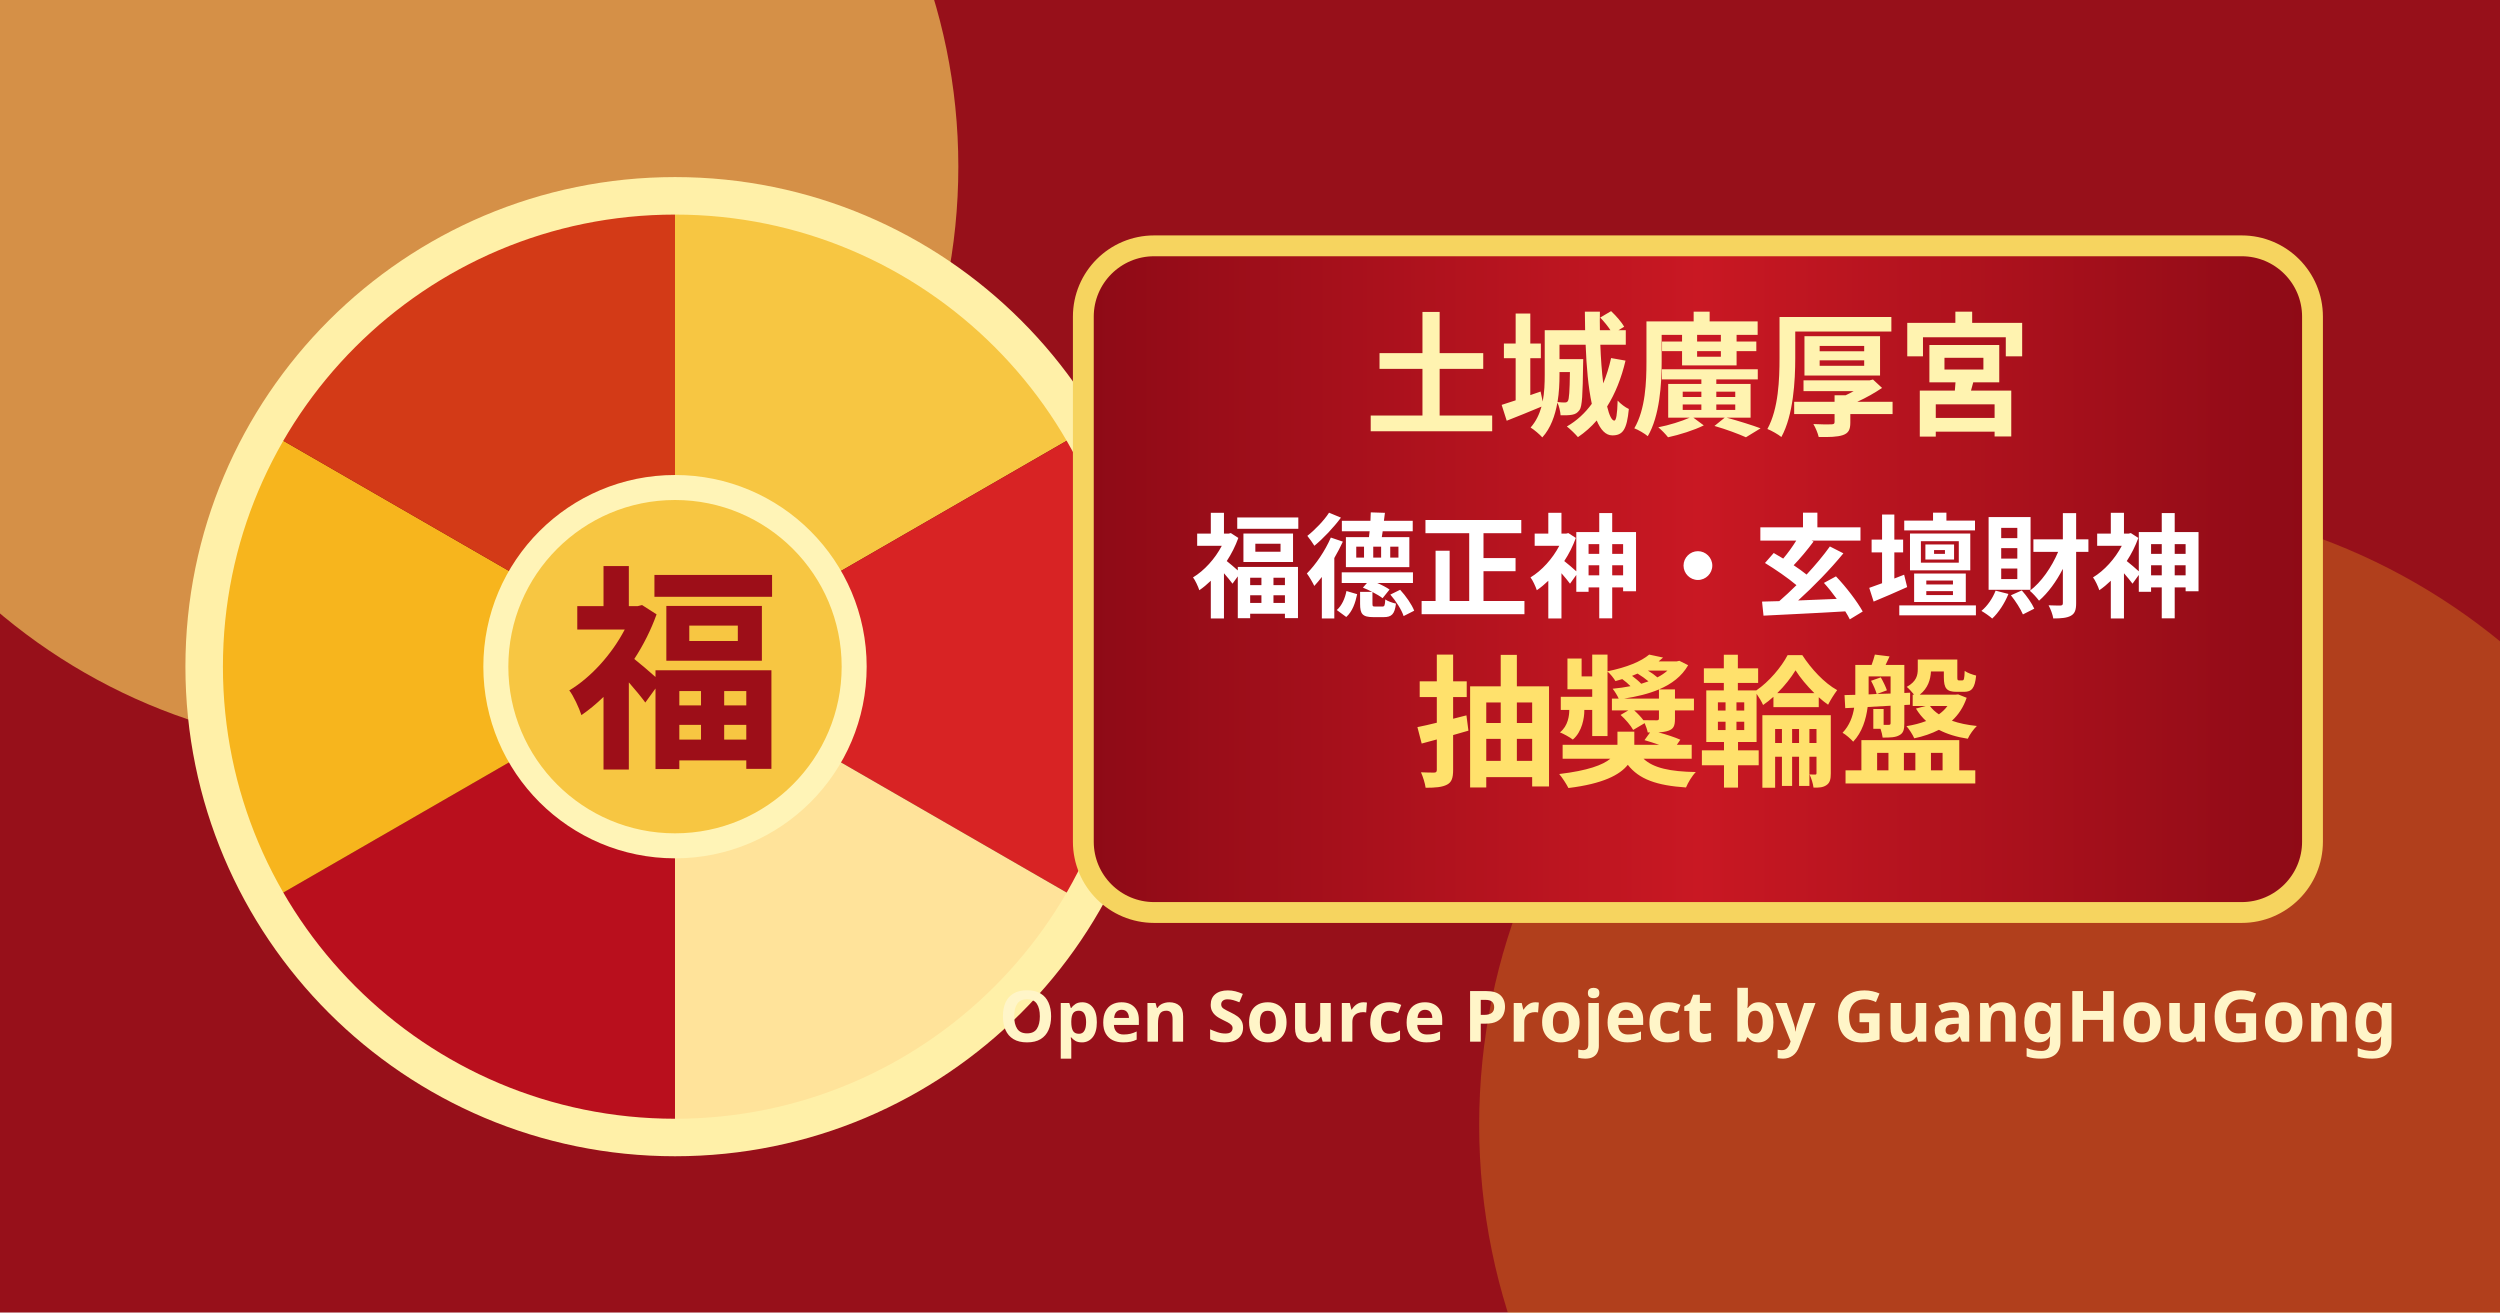
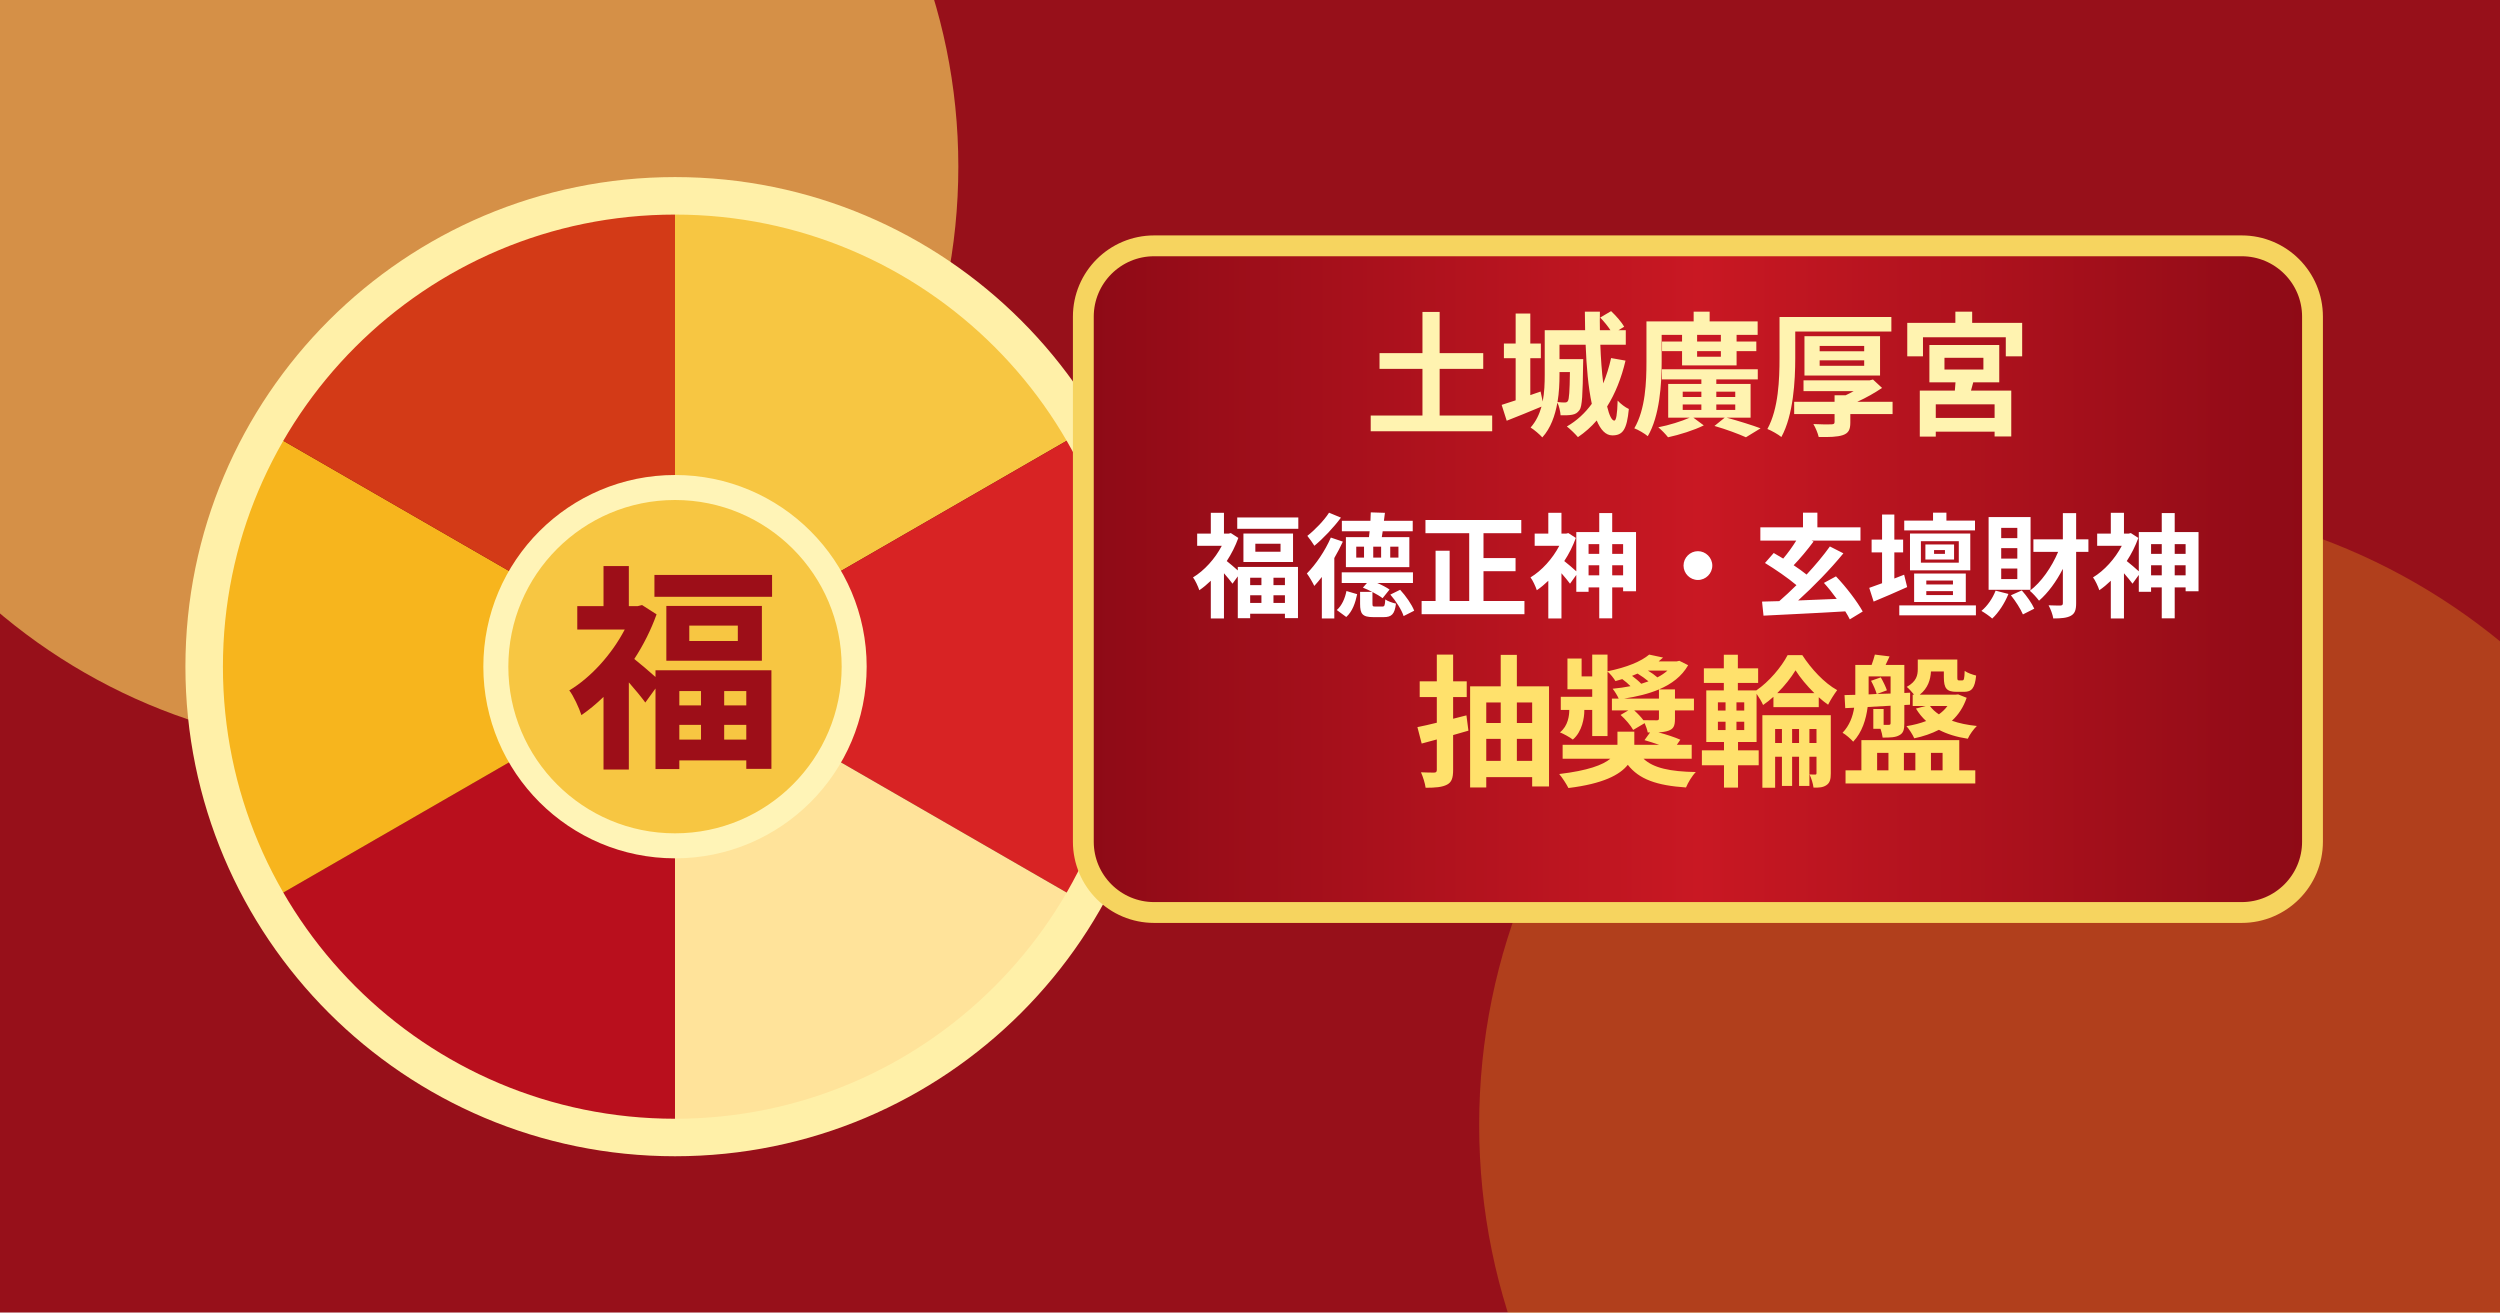
<svg xmlns="http://www.w3.org/2000/svg" viewBox="0 0 1200 630" role="img" aria-label="土城廣厚宮福德正神・玄壇財神抽獎輪盤">
  <defs>
    <radialGradient id="shine" cx="20%" cy="15%" r="65%">
      <stop offset="0%" stop-color="#fff7c5" />
      <stop offset="45%" stop-color="#f7c642" />
      <stop offset="100%" stop-color="#a90f1c" />
    </radialGradient>
    <linearGradient id="bar" x1="0" x2="1">
      <stop offset="0%" stop-color="#8d0a16" />
      <stop offset="50%" stop-color="#c91823" />
      <stop offset="100%" stop-color="#8d0a16" />
    </linearGradient>
  </defs>
  <rect width="1200" height="630" fill="#97101a" />
  <circle cx="180" cy="80" r="280" fill="#f6d45f" opacity="0.65" />
  <circle cx="1010" cy="540" r="300" fill="#f4b820" opacity="0.28" />
  <g transform="translate(92 88)">
    <circle cx="232" cy="232" r="218" fill="#6d0710" />
    <path d="M232 14a218 218 0 0 1 189 109L232 232Z" fill="#f7c642" />
    <path d="M421 123a218 218 0 0 1 0 218L232 232Z" fill="#d82324" />
    <path d="M421 341a218 218 0 0 1-189 109V232Z" fill="#ffe39a" />
    <path d="M232 450A218 218 0 0 1 43 341l189-109Z" fill="#b90f1d" />
    <path d="M43 341a218 218 0 0 1 0-218l189 109Z" fill="#f7b51d" />
    <path d="M43 123A218 218 0 0 1 232 14v218Z" fill="#d33a17" />
    <circle cx="232" cy="232" r="226" fill="none" stroke="#fff0a8" stroke-width="18" />
    <circle cx="232" cy="232" r="86" fill="#f7c642" stroke="#fff4b7" stroke-width="12" />
    <text x="232" y="272" text-anchor="middle" font-size="104" font-family="serif" font-weight="900" fill="#9d0e18">福</text>
  </g>
  <rect x="520" y="118" width="590" height="320" rx="34" fill="url(#bar)" stroke="#f6d45f" stroke-width="10" />
  <text x="815" y="204" text-anchor="middle" font-family="Noto Sans TC, Microsoft JhengHei, sans-serif" font-size="64" font-weight="900" fill="#fff3b0">土城廣厚宮</text>
  <text x="815" y="292" text-anchor="middle" font-family="Noto Sans TC, Microsoft JhengHei, sans-serif" font-size="54" font-weight="900" fill="#ffffff">福德正神・玄壇財神</text>
  <text x="815" y="372" text-anchor="middle" font-family="Noto Sans TC, Microsoft JhengHei, sans-serif" font-size="68" font-weight="900" fill="#ffe16c">抽獎輪盤</text>
-   <text x="815" y="500" text-anchor="middle" font-family="Noto Sans TC, Microsoft JhengHei, sans-serif" font-size="34" font-weight="800" fill="#fff5c8">Open Source Project by GuangHouGong</text>
</svg>
